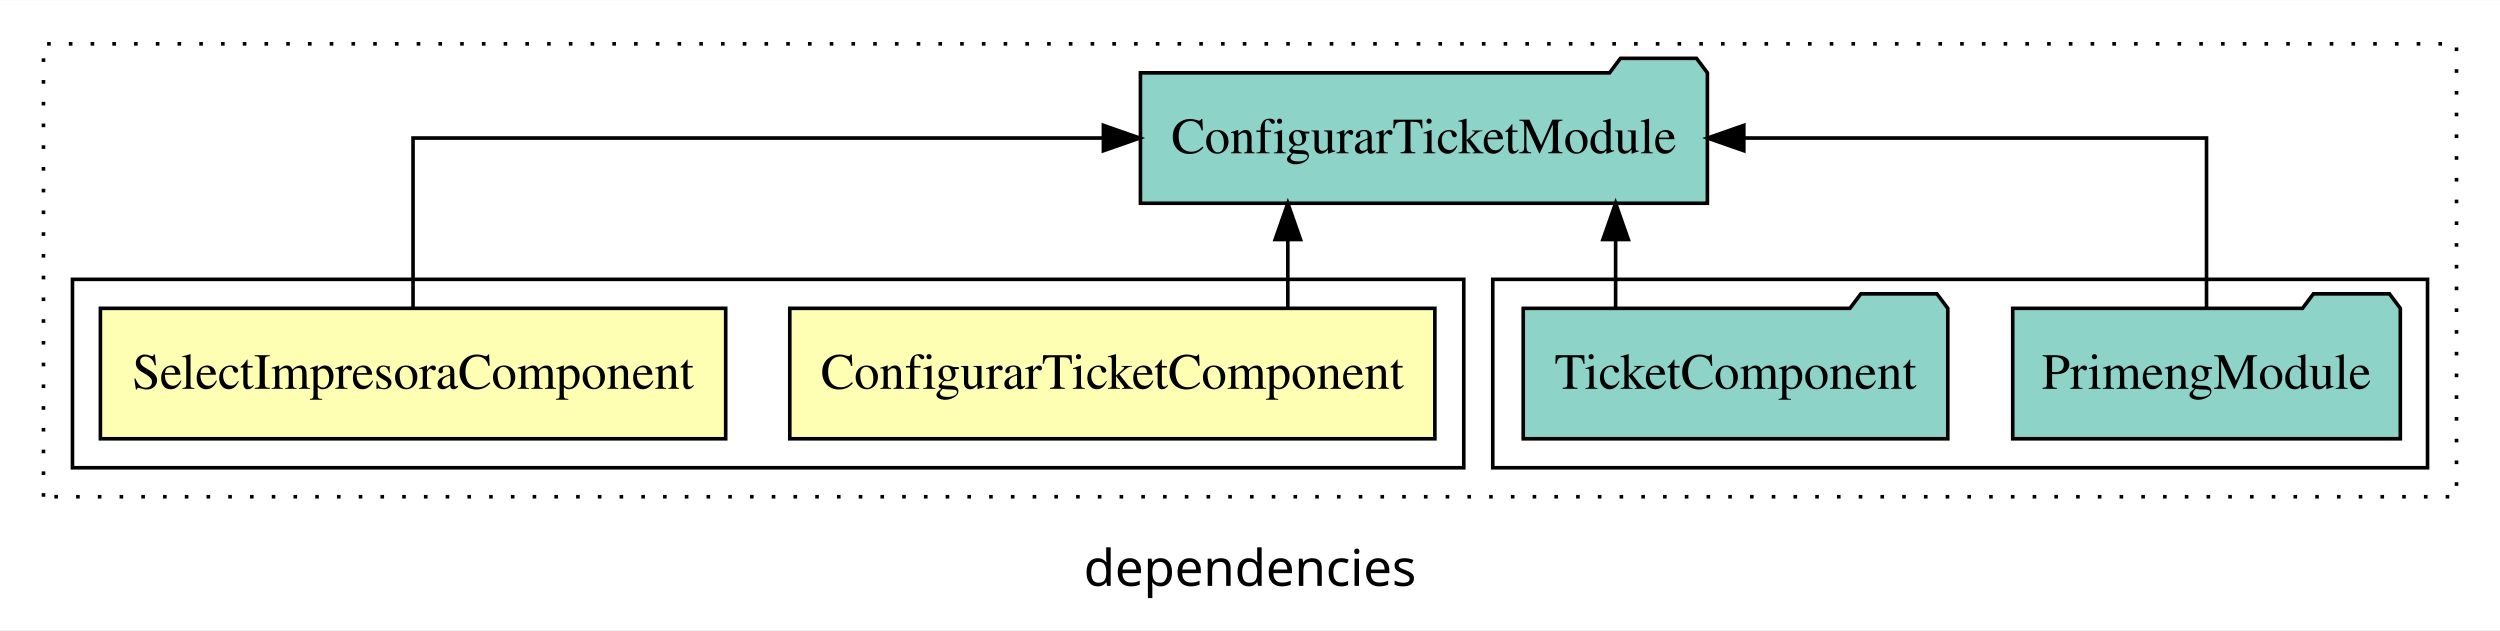
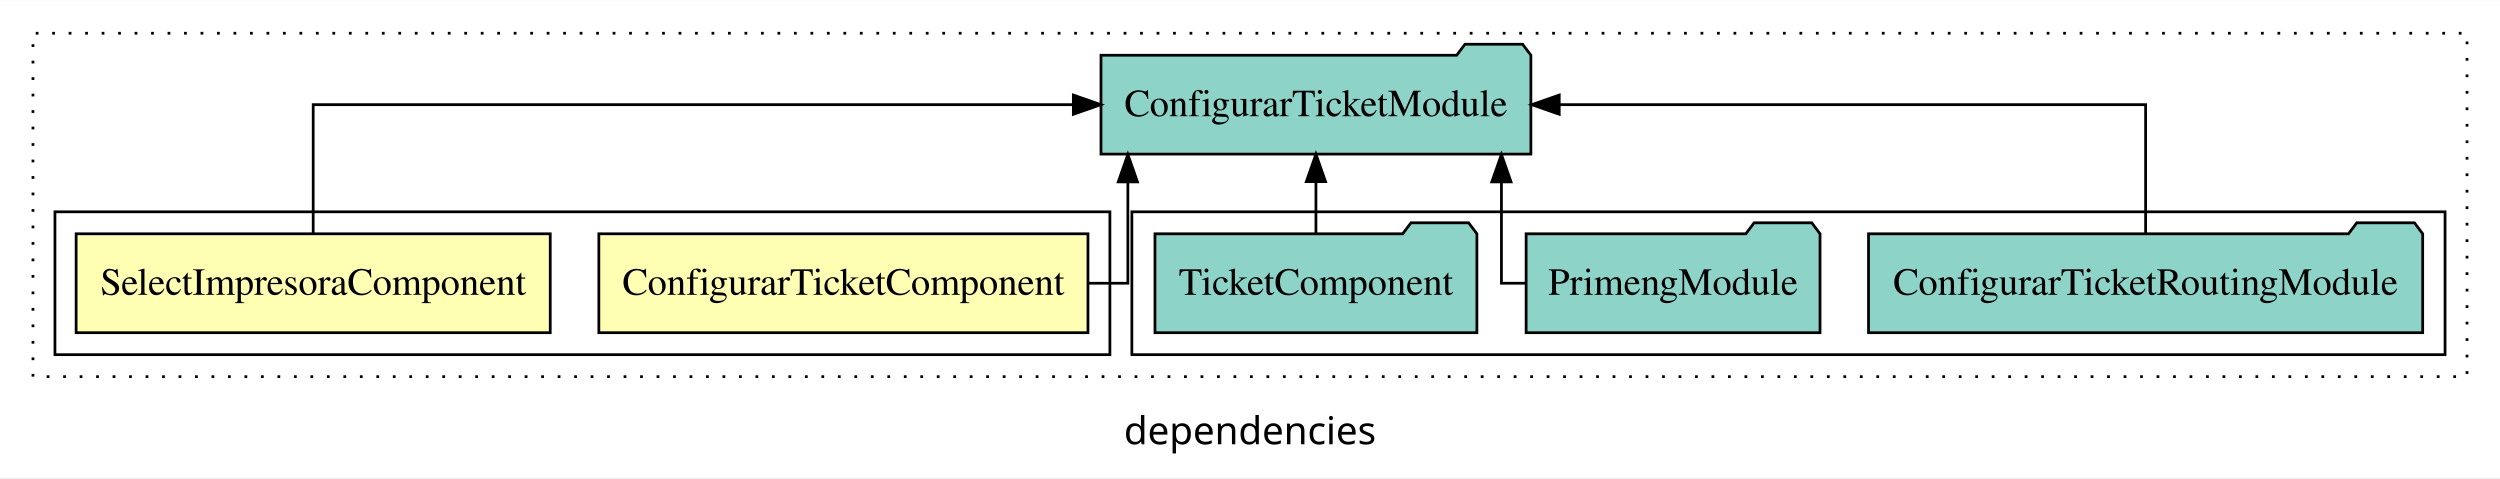
- <svg xmlns="http://www.w3.org/2000/svg" width="690pt" height="174pt" viewBox="0.00 0.00 690.00 173.80">
+ <svg xmlns="http://www.w3.org/2000/svg" width="910pt" height="174pt" viewBox="0.00 0.00 910.00 173.80">
  <g id="graph0" class="graph" transform="scale(1 1) rotate(0) translate(4 169.8)">
-     <polygon fill="white" stroke="transparent" points="-4,4 -4,-169.8 686,-169.8 686,4 -4,4" />
-     <text text-anchor="middle" x="341" y="-8.2" font-family="sans-serif" font-size="14.00">dependencies</text>
+     <polygon fill="white" stroke="transparent" points="-4,4 -4,-169.8 906,-169.8 906,4 -4,4" />
+     <text text-anchor="middle" x="451" y="-8.2" font-family="sans-serif" font-size="14.00">dependencies</text>
    <g id="clust1" class="cluster">
-       <polygon fill="none" stroke="black" stroke-dasharray="1,5" points="8,-32.8 8,-157.8 674,-157.8 674,-32.8 8,-32.8" />
+       <polygon fill="none" stroke="black" stroke-dasharray="1,5" points="8,-32.8 8,-157.8 894,-157.8 894,-32.8 8,-32.8" />
    </g>
    <g id="clust5" class="cluster">
-       <polygon fill="none" stroke="black" points="408,-40.8 408,-92.8 666,-92.8 666,-40.8 408,-40.8" />
+       <polygon fill="none" stroke="black" points="408,-40.8 408,-92.8 886,-92.8 886,-40.8 408,-40.8" />
    </g>
    <g id="clust2" class="cluster">
      <polygon fill="none" stroke="black" points="16,-40.8 16,-92.8 400,-92.8 400,-40.8 16,-40.8" />
    </g>
    <g id="node1" class="node">
      <polygon fill="#ffffb3" stroke="black" points="392.02,-84.8 213.98,-84.8 213.98,-48.8 392.02,-48.8 392.02,-84.8" />
      <text text-anchor="middle" x="303" y="-62.6" font-family="Times,serif" font-size="14.00">ConfigurarTicketComponent</text>
    </g>
    <g id="node3" class="node">
-       <polygon fill="#8dd3c7" stroke="black" points="467.24,-149.8 464.24,-153.8 443.24,-153.8 440.24,-149.8 310.76,-149.8 310.76,-113.8 467.24,-113.8 467.24,-149.8" />
-       <text text-anchor="middle" x="389" y="-127.6" font-family="Times,serif" font-size="14.00">ConfigurarTicketModule</text>
+       <polygon fill="#8dd3c7" stroke="black" points="553.24,-149.8 550.24,-153.8 529.24,-153.8 526.24,-149.8 396.76,-149.8 396.76,-113.8 553.24,-113.8 553.24,-149.8" />
+       <text text-anchor="middle" x="475" y="-127.6" font-family="Times,serif" font-size="14.00">ConfigurarTicketModule</text>
    </g>
    <g id="edge1" class="edge">
-       <path fill="none" stroke="black" d="M351.44,-84.91C351.44,-84.91 351.44,-103.79 351.44,-103.79" />
-       <polygon fill="black" stroke="black" points="347.94,-103.79 351.44,-113.79 354.94,-103.79 347.94,-103.79" />
+       <path fill="none" stroke="black" d="M392.15,-66.8C400.86,-66.8 406.54,-66.8 406.54,-66.8 406.54,-66.8 406.54,-103.69 406.54,-103.69" />
+       <polygon fill="black" stroke="black" points="403.04,-103.69 406.54,-113.69 410.04,-103.69 403.04,-103.69" />
    </g>
    <g id="node2" class="node">
      <polygon fill="#ffffb3" stroke="black" points="196.29,-84.8 23.71,-84.8 23.71,-48.8 196.29,-48.8 196.29,-84.8" />
      <text text-anchor="middle" x="110" y="-62.6" font-family="Times,serif" font-size="14.00">SelectImpresoraComponent</text>
    </g>
    <g id="edge2" class="edge">
-       <path fill="none" stroke="black" d="M110,-84.91C110,-104.14 110,-131.8 110,-131.8 110,-131.8 300.54,-131.8 300.54,-131.8" />
-       <polygon fill="black" stroke="black" points="300.54,-135.3 310.54,-131.8 300.54,-128.3 300.54,-135.3" />
+       <path fill="none" stroke="black" d="M110,-84.91C110,-104.14 110,-131.8 110,-131.8 110,-131.8 386.7,-131.8 386.7,-131.8" />
+       <polygon fill="black" stroke="black" points="386.7,-135.3 396.7,-131.8 386.7,-128.3 386.7,-135.3" />
    </g>
    <g id="node4" class="node">
+       <polygon fill="#8dd3c7" stroke="black" points="877.86,-84.8 874.86,-88.8 853.86,-88.8 850.86,-84.8 676.14,-84.8 676.14,-48.8 877.86,-48.8 877.86,-84.8" />
+       <text text-anchor="middle" x="777" y="-62.6" font-family="Times,serif" font-size="14.00">ConfigurarTicketRoutingModule</text>
+     </g>
+     <g id="edge3" class="edge">
+       <path fill="none" stroke="black" d="M777,-84.91C777,-104.14 777,-131.8 777,-131.8 777,-131.8 563.56,-131.8 563.56,-131.8" />
+       <polygon fill="black" stroke="black" points="563.56,-128.3 553.56,-131.8 563.56,-135.3 563.56,-128.3" />
+     </g>
+     <g id="node5" class="node">
      <polygon fill="#8dd3c7" stroke="black" points="658.49,-84.8 655.49,-88.8 634.49,-88.8 631.49,-84.8 551.51,-84.8 551.51,-48.8 658.49,-48.8 658.49,-84.8" />
      <text text-anchor="middle" x="605" y="-62.6" font-family="Times,serif" font-size="14.00">PrimengModule</text>
    </g>
-     <g id="edge3" class="edge">
-       <path fill="none" stroke="black" d="M605,-84.91C605,-104.14 605,-131.8 605,-131.8 605,-131.8 477.29,-131.8 477.29,-131.8" />
-       <polygon fill="black" stroke="black" points="477.29,-128.3 467.29,-131.8 477.29,-135.3 477.29,-128.3" />
+     <g id="edge4" class="edge">
+       <path fill="none" stroke="black" d="M551.48,-66.8C546.07,-66.8 542.52,-66.8 542.52,-66.8 542.52,-66.8 542.52,-103.69 542.52,-103.69" />
+       <polygon fill="black" stroke="black" points="539.02,-103.69 542.52,-113.69 546.02,-103.69 539.02,-103.69" />
    </g>
-     <g id="node5" class="node">
+     <g id="node6" class="node">
      <polygon fill="#8dd3c7" stroke="black" points="533.59,-84.8 530.59,-88.8 509.59,-88.8 506.59,-84.8 416.41,-84.8 416.41,-48.8 533.59,-48.8 533.59,-84.8" />
      <text text-anchor="middle" x="475" y="-62.6" font-family="Times,serif" font-size="14.00">TicketComponent</text>
    </g>
-     <g id="edge4" class="edge">
-       <path fill="none" stroke="black" d="M441.91,-84.91C441.91,-84.91 441.91,-103.79 441.91,-103.79" />
-       <polygon fill="black" stroke="black" points="438.41,-103.79 441.91,-113.79 445.41,-103.79 438.41,-103.79" />
+     <g id="edge5" class="edge">
+       <path fill="none" stroke="black" d="M475,-84.91C475,-84.91 475,-103.79 475,-103.79" />
+       <polygon fill="black" stroke="black" points="471.5,-103.79 475,-113.79 478.5,-103.79 471.5,-103.79" />
    </g>
  </g>
</svg>
